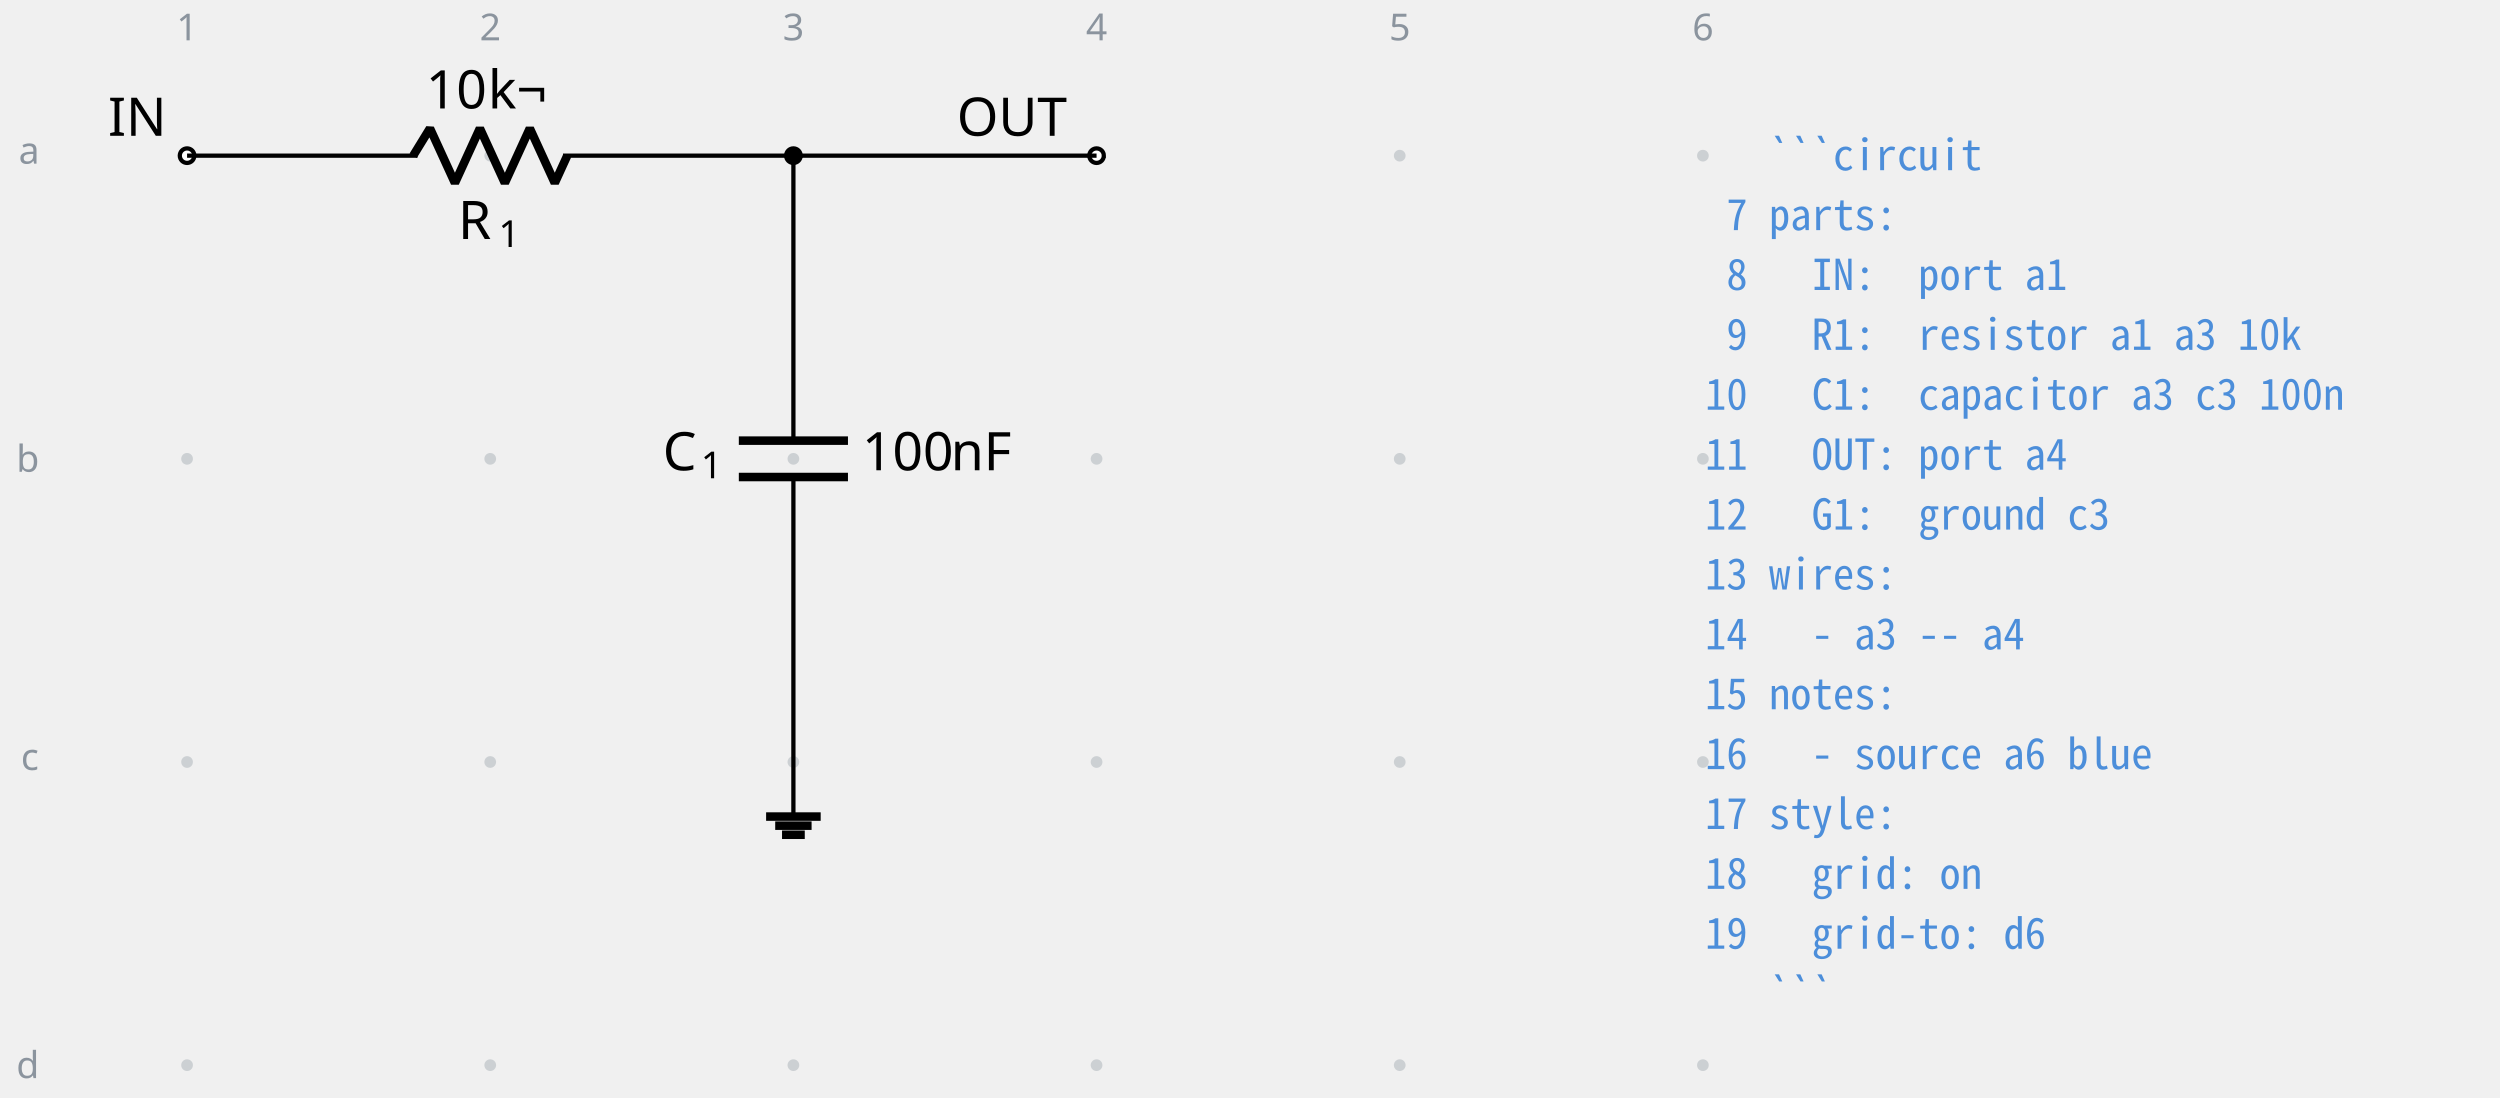
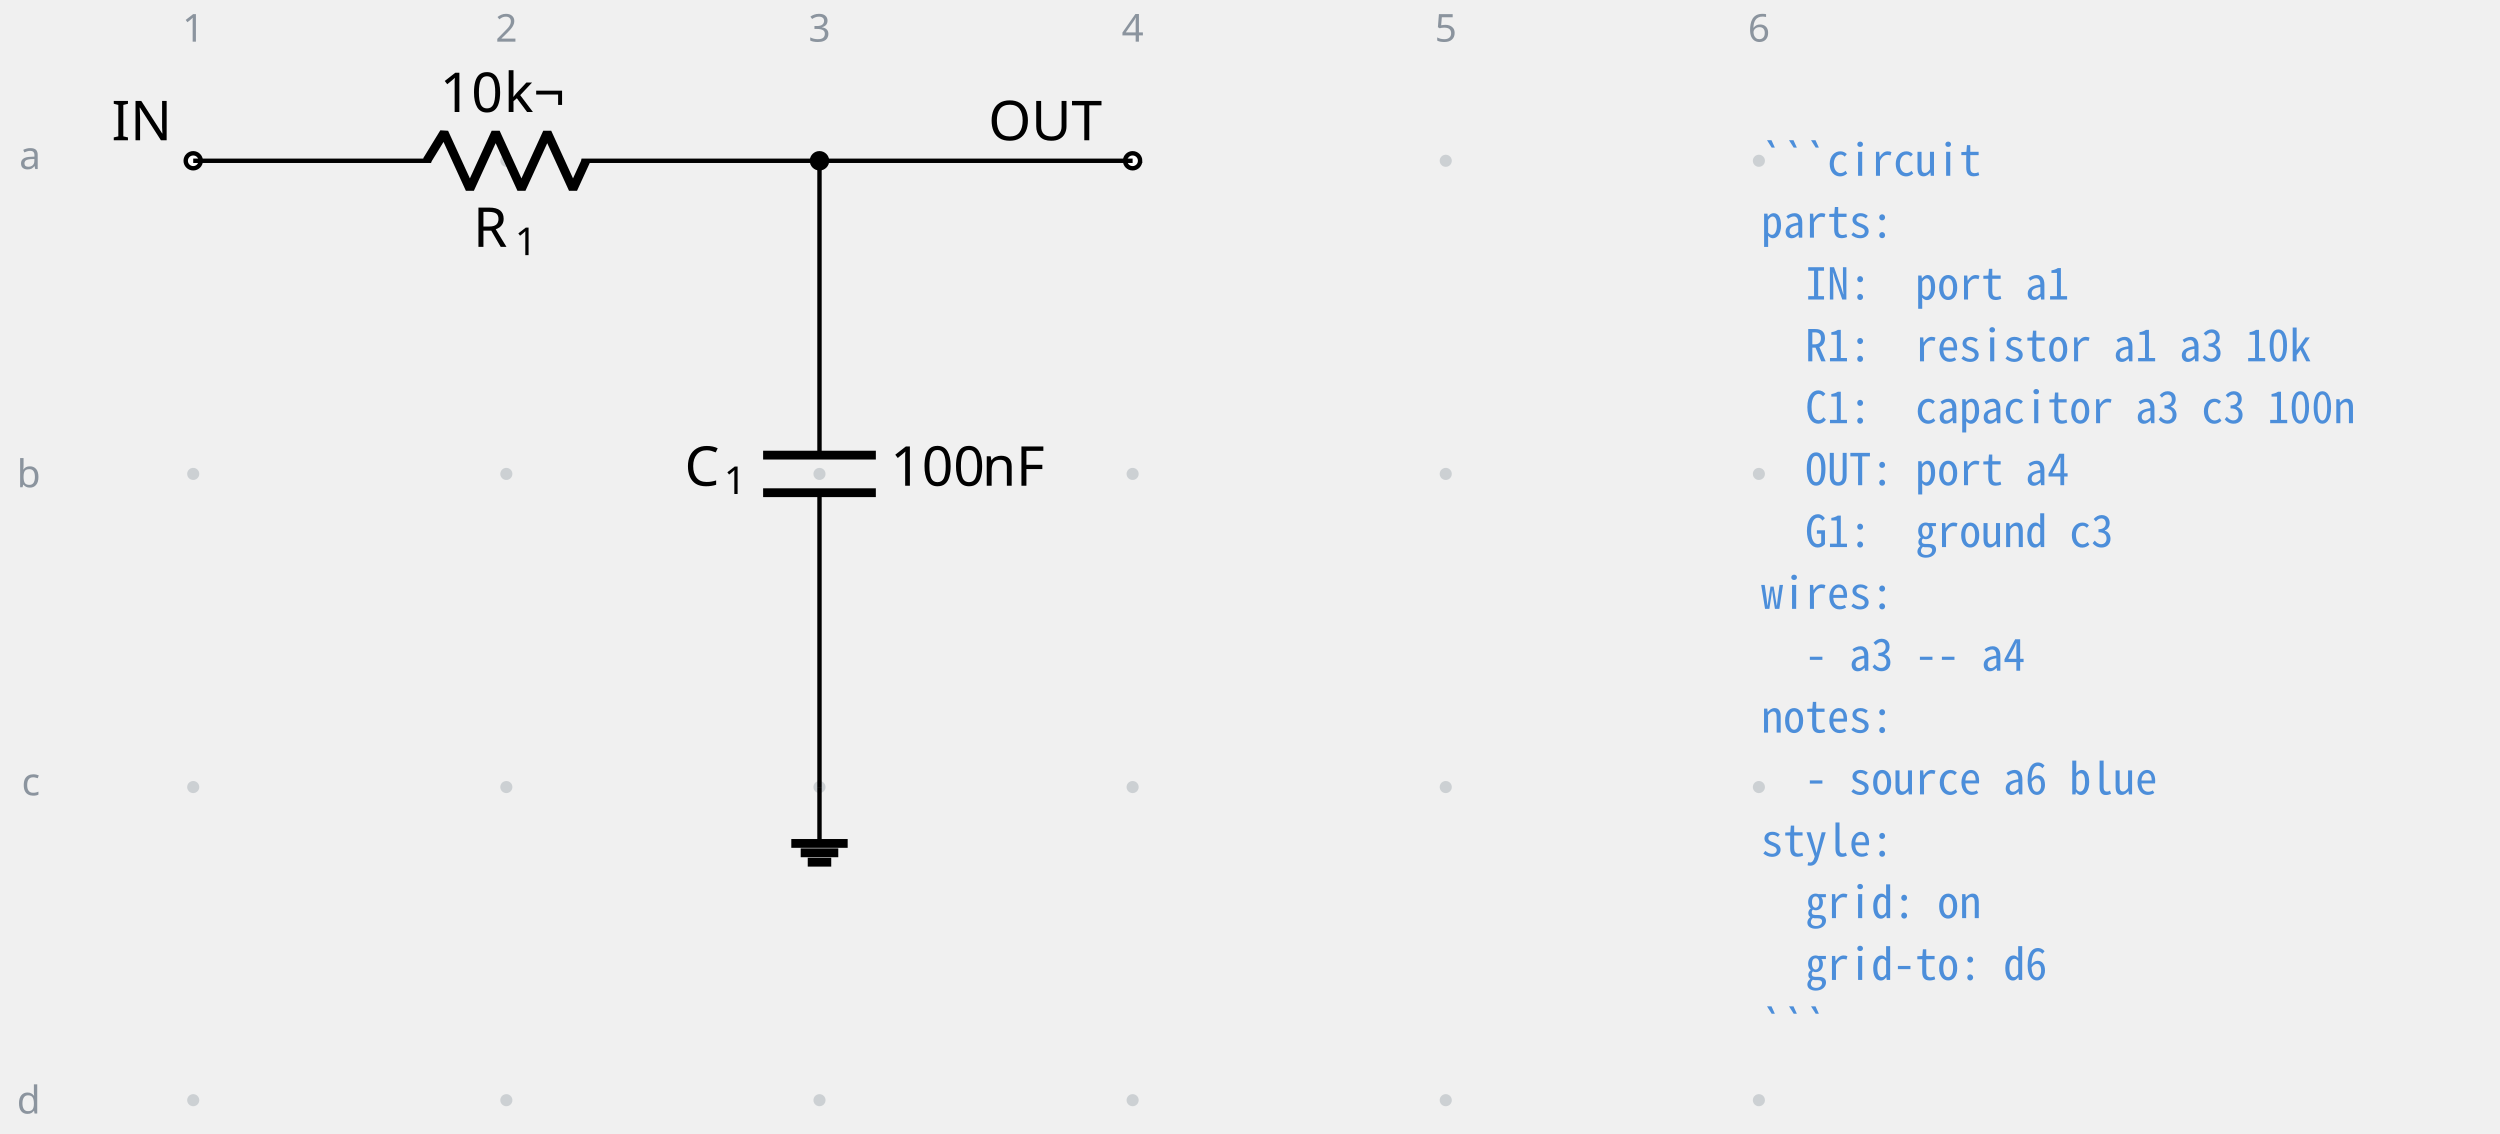
- <svg xmlns="http://www.w3.org/2000/svg" fill="currentColor" width="625.678" height="274.625" viewBox="-72 -72 469.259 205.969">
+ <svg xmlns="http://www.w3.org/2000/svg" fill="currentColor" width="605.761" height="274.625" viewBox="-72 -72 454.321 205.969">
  <g stroke="currentColor" stroke-miterlimit="10" stroke-width=".8">
    <path fill="#8b949e" fill-opacity=".35" stroke="none" stroke-opacity=".35" d="M-35.787-42.781a1.1 1.1 0 1 0-2.2 0 1.1 1.1 0 0 0 2.2 0M-35.787 14.124a1.1 1.1 0 1 0-2.2 0 1.1 1.1 0 0 0 2.2 0M-35.787 71.03a1.1 1.1 0 1 0-2.2 0 1.1 1.1 0 0 0 2.2 0M-35.787 127.935a1.1 1.1 0 1 0-2.2 0 1.1 1.1 0 0 0 2.2 0M21.118-42.781a1.1 1.1 0 1 0-2.2 0 1.1 1.1 0 0 0 2.2 0M21.118 14.124a1.1 1.1 0 1 0-2.2 0 1.1 1.1 0 0 0 2.2 0M21.118 71.03a1.1 1.1 0 1 0-2.2 0 1.1 1.1 0 0 0 2.2 0M21.118 127.935a1.1 1.1 0 1 0-2.2 0 1.1 1.1 0 0 0 2.2 0M78.024-42.781a1.1 1.1 0 1 0-2.2 0 1.1 1.1 0 0 0 2.2 0M78.024 14.124a1.1 1.1 0 1 0-2.2 0 1.1 1.1 0 0 0 2.2 0M78.024 71.03a1.1 1.1 0 1 0-2.2 0 1.1 1.1 0 0 0 2.2 0M78.024 127.935a1.1 1.1 0 1 0-2.2 0 1.1 1.1 0 0 0 2.2 0M134.93-42.781a1.1 1.1 0 1 0-2.2 0 1.1 1.1 0 0 0 2.2 0M134.93 14.124a1.1 1.1 0 1 0-2.2 0 1.1 1.1 0 0 0 2.2 0M134.93 71.03a1.1 1.1 0 1 0-2.2 0 1.1 1.1 0 0 0 2.2 0M134.93 127.935a1.1 1.1 0 1 0-2.2 0 1.1 1.1 0 0 0 2.2 0M191.835-42.781a1.1 1.1 0 1 0-2.2 0 1.1 1.1 0 0 0 2.2 0M191.835 14.124a1.1 1.1 0 1 0-2.2 0 1.1 1.1 0 0 0 2.2 0M191.835 71.03a1.1 1.1 0 1 0-2.2 0 1.1 1.1 0 0 0 2.2 0M191.835 127.935a1.1 1.1 0 1 0-2.2 0 1.1 1.1 0 0 0 2.2 0M248.74-42.781a1.1 1.1 0 1 0-2.2 0 1.1 1.1 0 0 0 2.2 0M248.74 14.124a1.1 1.1 0 1 0-2.2 0 1.1 1.1 0 0 0 2.2 0M248.74 71.03a1.1 1.1 0 1 0-2.2 0 1.1 1.1 0 0 0 2.2 0M248.74 127.935a1.1 1.1 0 1 0-2.2 0 1.1 1.1 0 0 0 2.2 0m-1.1 0" />
    <g fill="#8b949e" stroke="#8b949e">
      <text x="-36.887" y="-42.781" fill="#8b949e" stroke="none" font-family="cmr7" font-size="7" transform="translate(-1.993 -21.645)">1</text>
    </g>
    <g fill="#8b949e" stroke="#8b949e">
      <text x="-36.887" y="-42.781" fill="#8b949e" stroke="none" font-family="cmr7" font-size="7" transform="translate(54.912 -21.645)">2</text>
    </g>
    <g fill="#8b949e" stroke="#8b949e">
      <text x="-36.887" y="-42.781" fill="#8b949e" stroke="none" font-family="cmr7" font-size="7" transform="translate(111.818 -21.645)">3</text>
    </g>
    <g fill="#8b949e" stroke="#8b949e">
      <text x="-36.887" y="-42.781" fill="#8b949e" stroke="none" font-family="cmr7" font-size="7" transform="translate(168.723 -21.645)">4</text>
    </g>
    <g fill="#8b949e" stroke="#8b949e">
      <text x="-36.887" y="-42.781" fill="#8b949e" stroke="none" font-family="cmr7" font-size="7" transform="translate(225.629 -21.645)">5</text>
    </g>
    <g fill="#8b949e" stroke="#8b949e">
      <text x="-36.887" y="-42.781" fill="#8b949e" stroke="none" font-family="cmr7" font-size="7" transform="translate(282.534 -21.645)">6</text>
    </g>
    <g fill="#8b949e" stroke="#8b949e">
      <text x="-36.887" y="-42.781" fill="#8b949e" stroke="none" font-family="cmr7" font-size="7" transform="translate(-31.62 1.507)">a</text>
    </g>
    <g fill="#8b949e" stroke="#8b949e">
      <text x="-36.887" y="-42.781" fill="#8b949e" stroke="none" font-family="cmr7" font-size="7" transform="translate(-32.05 59.336)">b</text>
    </g>
    <g fill="#8b949e" stroke="#8b949e">
      <text x="-36.887" y="-42.781" fill="#8b949e" stroke="none" font-family="cmr7" font-size="7" transform="translate(-31.189 115.318)">c</text>
    </g>
    <g fill="#8b949e" stroke="#8b949e">
      <text x="-36.887" y="-42.781" fill="#8b949e" stroke="none" font-family="cmr7" font-size="7" transform="translate(-32.05 173.147)">d</text>
    </g>
    <g fill="#ffffff">
      <path d="M-35.522-42.781a1.365 1.365 0 1 0-2.73 0 1.365 1.365 0 0 0 2.73 0Zm-1.365 0" />
    </g>
    <text x="-36.887" y="-42.781" stroke="none" font-family="cmr10" font-size="10" transform="translate(-14.844 -3.733)">IN</text>
    <path fill="none" d="M-36.887-42.781h.4m-.4 0H6.36m27.315 0h43.248m-.4 0h.4" />
    <g stroke-linejoin="bevel" stroke-width="1.6">
      <path fill="none" d="m5.561-42.781 3.143-5.122L13.39-37.66l4.685-10.243 4.686 10.243 4.686-10.243 4.686 10.243 2.343-5.121" />
    </g>
    <g stroke="none">
      <text x="-36.887" y="-42.781" font-family="cmmi10" font-size="10" transform="translate(50.866 15.648)">R</text>
      <text x="-29.294" y="-41.281" font-family="cmr7" font-size="7" transform="translate(50.866 15.648)">1</text>
    </g>
    <g stroke="none" font-family="cmr10" font-size="10">
      <text x="-36.887" y="-42.781" transform="translate(44.822 -8.863)">10</text>
      <text x="-25.221" y="-42.781" transform="translate(44.822 -8.863)">k¬</text>
    </g>
    <path fill="none" d="M76.924-42.781v.4m0-.4v53.49m0 6.83v53.49m0-.399v.4" />
    <g stroke-width="1.6">
      <path fill="none" d="M87.167 10.71H66.68m20.486 6.828H66.68" />
    </g>
    <g stroke="none">
      <text x="-36.887" y="-42.781" font-family="cmmi10" font-size="10" transform="translate(89.296 59.058)">C</text>
      <text x="-29.74" y="-41.281" font-family="cmr7" font-size="7" transform="translate(89.296 59.058)">1</text>
    </g>
    <g stroke="none" font-family="cmr10" font-size="10">
      <text x="-36.887" y="-42.781" transform="translate(126.693 59.058)">100</text>
      <text x="-20.22" y="-42.781" transform="translate(126.693 59.058)">nF</text>
    </g>
    <g fill="#ffffff">
      <path d="M135.195-42.781a1.365 1.365 0 1 0-2.731 0 1.365 1.365 0 0 0 2.73 0Zm-1.366 0" />
    </g>
    <text x="-36.887" y="-42.781" stroke="none" font-family="cmr10" font-size="10" transform="translate(144.483 -3.733)">OUT</text>
    <path fill="none" d="M76.924 71.03v10.243" />
    <path fill="none" stroke-width="1.6" d="M71.802 81.273h10.243M73.51 82.98h6.828m-5.548 1.707h4.268" />
    <path fill="none" d="M76.924-42.781h56.905" />
    <path d="M78.29-42.781a1.365 1.365 0 1 0-2.732 0 1.365 1.365 0 0 0 2.731 0Zm-1.366 0" />
    <g>
-       <text x="-36.887" y="-42.781" fill="#4c8eda" stroke="none" font-family="'Noto Sans Mono CJK JP',ui-monospace,'SFMono-Regular',Consolas,'Liberation Mono',monospace" font-size="8" transform="translate(284.927 2.733)" xml:space="preserve">   ```circuit</text>
+       <text x="-36.887" y="-42.781" fill="#4c8eda" stroke="none" font-family="'Noto Sans Mono CJK JP',ui-monospace,'SFMono-Regular',Consolas,'Liberation Mono',monospace" font-size="8" transform="translate(284.927 2.733)" xml:space="preserve">```circuit</text>
    </g>
    <g>
-       <text x="-36.887" y="-42.781" fill="#4c8eda" stroke="none" font-family="'Noto Sans Mono CJK JP',ui-monospace,'SFMono-Regular',Consolas,'Liberation Mono',monospace" font-size="8" transform="translate(284.927 13.972)" xml:space="preserve"> 7 parts:</text>
+       <text x="-36.887" y="-42.781" fill="#4c8eda" stroke="none" font-family="'Noto Sans Mono CJK JP',ui-monospace,'SFMono-Regular',Consolas,'Liberation Mono',monospace" font-size="8" transform="translate(284.927 13.972)" xml:space="preserve">parts:</text>
    </g>
    <g>
-       <text x="-36.887" y="-42.781" fill="#4c8eda" stroke="none" font-family="'Noto Sans Mono CJK JP',ui-monospace,'SFMono-Regular',Consolas,'Liberation Mono',monospace" font-size="8" transform="translate(284.927 25.21)" xml:space="preserve"> 8   IN:  port a1</text>
+       <text x="-36.887" y="-42.781" fill="#4c8eda" stroke="none" font-family="'Noto Sans Mono CJK JP',ui-monospace,'SFMono-Regular',Consolas,'Liberation Mono',monospace" font-size="8" transform="translate(284.927 25.21)" xml:space="preserve">  IN:  port a1</text>
    </g>
    <g>
-       <text x="-36.887" y="-42.781" fill="#4c8eda" stroke="none" font-family="'Noto Sans Mono CJK JP',ui-monospace,'SFMono-Regular',Consolas,'Liberation Mono',monospace" font-size="8" transform="translate(284.927 36.45)" xml:space="preserve"> 9   R1:  resistor a1 a3 10k</text>
+       <text x="-36.887" y="-42.781" fill="#4c8eda" stroke="none" font-family="'Noto Sans Mono CJK JP',ui-monospace,'SFMono-Regular',Consolas,'Liberation Mono',monospace" font-size="8" transform="translate(284.927 36.45)" xml:space="preserve">  R1:  resistor a1 a3 10k</text>
    </g>
    <g>
-       <text x="-36.887" y="-42.781" fill="#4c8eda" stroke="none" font-family="'Noto Sans Mono CJK JP',ui-monospace,'SFMono-Regular',Consolas,'Liberation Mono',monospace" font-size="8" transform="translate(284.927 47.689)" xml:space="preserve">10   C1:  capacitor a3 c3 100n</text>
+       <text x="-36.887" y="-42.781" fill="#4c8eda" stroke="none" font-family="'Noto Sans Mono CJK JP',ui-monospace,'SFMono-Regular',Consolas,'Liberation Mono',monospace" font-size="8" transform="translate(284.927 47.689)" xml:space="preserve">  C1:  capacitor a3 c3 100n</text>
    </g>
    <g>
-       <text x="-36.887" y="-42.781" fill="#4c8eda" stroke="none" font-family="'Noto Sans Mono CJK JP',ui-monospace,'SFMono-Regular',Consolas,'Liberation Mono',monospace" font-size="8" transform="translate(284.927 58.956)" xml:space="preserve">11   OUT: port a4</text>
+       <text x="-36.887" y="-42.781" fill="#4c8eda" stroke="none" font-family="'Noto Sans Mono CJK JP',ui-monospace,'SFMono-Regular',Consolas,'Liberation Mono',monospace" font-size="8" transform="translate(284.927 58.956)" xml:space="preserve">  OUT: port a4</text>
    </g>
    <g>
-       <text x="-36.887" y="-42.781" fill="#4c8eda" stroke="none" font-family="'Noto Sans Mono CJK JP',ui-monospace,'SFMono-Regular',Consolas,'Liberation Mono',monospace" font-size="8" transform="translate(284.927 70.195)" xml:space="preserve">12   G1:  ground c3</text>
+       <text x="-36.887" y="-42.781" fill="#4c8eda" stroke="none" font-family="'Noto Sans Mono CJK JP',ui-monospace,'SFMono-Regular',Consolas,'Liberation Mono',monospace" font-size="8" transform="translate(284.927 70.195)" xml:space="preserve">  G1:  ground c3</text>
    </g>
    <g>
-       <text x="-36.887" y="-42.781" fill="#4c8eda" stroke="none" font-family="'Noto Sans Mono CJK JP',ui-monospace,'SFMono-Regular',Consolas,'Liberation Mono',monospace" font-size="8" transform="translate(284.927 81.434)" xml:space="preserve">13 wires:</text>
+       <text x="-36.887" y="-42.781" fill="#4c8eda" stroke="none" font-family="'Noto Sans Mono CJK JP',ui-monospace,'SFMono-Regular',Consolas,'Liberation Mono',monospace" font-size="8" transform="translate(284.927 81.434)" xml:space="preserve">wires:</text>
    </g>
    <g>
-       <text x="-36.887" y="-42.781" fill="#4c8eda" stroke="none" font-family="'Noto Sans Mono CJK JP',ui-monospace,'SFMono-Regular',Consolas,'Liberation Mono',monospace" font-size="8" transform="translate(284.927 92.672)" xml:space="preserve">14   - a3 -- a4</text>
+       <text x="-36.887" y="-42.781" fill="#4c8eda" stroke="none" font-family="'Noto Sans Mono CJK JP',ui-monospace,'SFMono-Regular',Consolas,'Liberation Mono',monospace" font-size="8" transform="translate(284.927 92.672)" xml:space="preserve">  - a3 -- a4</text>
    </g>
    <g>
-       <text x="-36.887" y="-42.781" fill="#4c8eda" stroke="none" font-family="'Noto Sans Mono CJK JP',ui-monospace,'SFMono-Regular',Consolas,'Liberation Mono',monospace" font-size="8" transform="translate(284.927 103.911)" xml:space="preserve">15 notes:</text>
+       <text x="-36.887" y="-42.781" fill="#4c8eda" stroke="none" font-family="'Noto Sans Mono CJK JP',ui-monospace,'SFMono-Regular',Consolas,'Liberation Mono',monospace" font-size="8" transform="translate(284.927 103.911)" xml:space="preserve">notes:</text>
    </g>
    <g>
-       <text x="-36.887" y="-42.781" fill="#4c8eda" stroke="none" font-family="'Noto Sans Mono CJK JP',ui-monospace,'SFMono-Regular',Consolas,'Liberation Mono',monospace" font-size="8" transform="translate(284.927 115.15)" xml:space="preserve">16   - source a6 blue</text>
+       <text x="-36.887" y="-42.781" fill="#4c8eda" stroke="none" font-family="'Noto Sans Mono CJK JP',ui-monospace,'SFMono-Regular',Consolas,'Liberation Mono',monospace" font-size="8" transform="translate(284.927 115.15)" xml:space="preserve">  - source a6 blue</text>
    </g>
    <g>
-       <text x="-36.887" y="-42.781" fill="#4c8eda" stroke="none" font-family="'Noto Sans Mono CJK JP',ui-monospace,'SFMono-Regular',Consolas,'Liberation Mono',monospace" font-size="8" transform="translate(284.927 126.389)" xml:space="preserve">17 style:</text>
+       <text x="-36.887" y="-42.781" fill="#4c8eda" stroke="none" font-family="'Noto Sans Mono CJK JP',ui-monospace,'SFMono-Regular',Consolas,'Liberation Mono',monospace" font-size="8" transform="translate(284.927 126.389)" xml:space="preserve">style:</text>
    </g>
    <g>
-       <text x="-36.887" y="-42.781" fill="#4c8eda" stroke="none" font-family="'Noto Sans Mono CJK JP',ui-monospace,'SFMono-Regular',Consolas,'Liberation Mono',monospace" font-size="8" transform="translate(284.927 137.628)" xml:space="preserve">18   grid: on</text>
+       <text x="-36.887" y="-42.781" fill="#4c8eda" stroke="none" font-family="'Noto Sans Mono CJK JP',ui-monospace,'SFMono-Regular',Consolas,'Liberation Mono',monospace" font-size="8" transform="translate(284.927 137.628)" xml:space="preserve">  grid: on</text>
    </g>
    <g>
-       <text x="-36.887" y="-42.781" fill="#4c8eda" stroke="none" font-family="'Noto Sans Mono CJK JP',ui-monospace,'SFMono-Regular',Consolas,'Liberation Mono',monospace" font-size="8" transform="translate(284.927 148.867)" xml:space="preserve">19   grid-to: d6</text>
+       <text x="-36.887" y="-42.781" fill="#4c8eda" stroke="none" font-family="'Noto Sans Mono CJK JP',ui-monospace,'SFMono-Regular',Consolas,'Liberation Mono',monospace" font-size="8" transform="translate(284.927 148.867)" xml:space="preserve">  grid-to: d6</text>
    </g>
    <g>
-       <text x="-36.887" y="-42.781" fill="#4c8eda" stroke="none" font-family="'Noto Sans Mono CJK JP',ui-monospace,'SFMono-Regular',Consolas,'Liberation Mono',monospace" font-size="8" transform="translate(284.927 160.134)" xml:space="preserve">   ```</text>
+       <text x="-36.887" y="-42.781" fill="#4c8eda" stroke="none" font-family="'Noto Sans Mono CJK JP',ui-monospace,'SFMono-Regular',Consolas,'Liberation Mono',monospace" font-size="8" transform="translate(284.927 160.134)" xml:space="preserve">```</text>
    </g>
  </g>
</svg>
